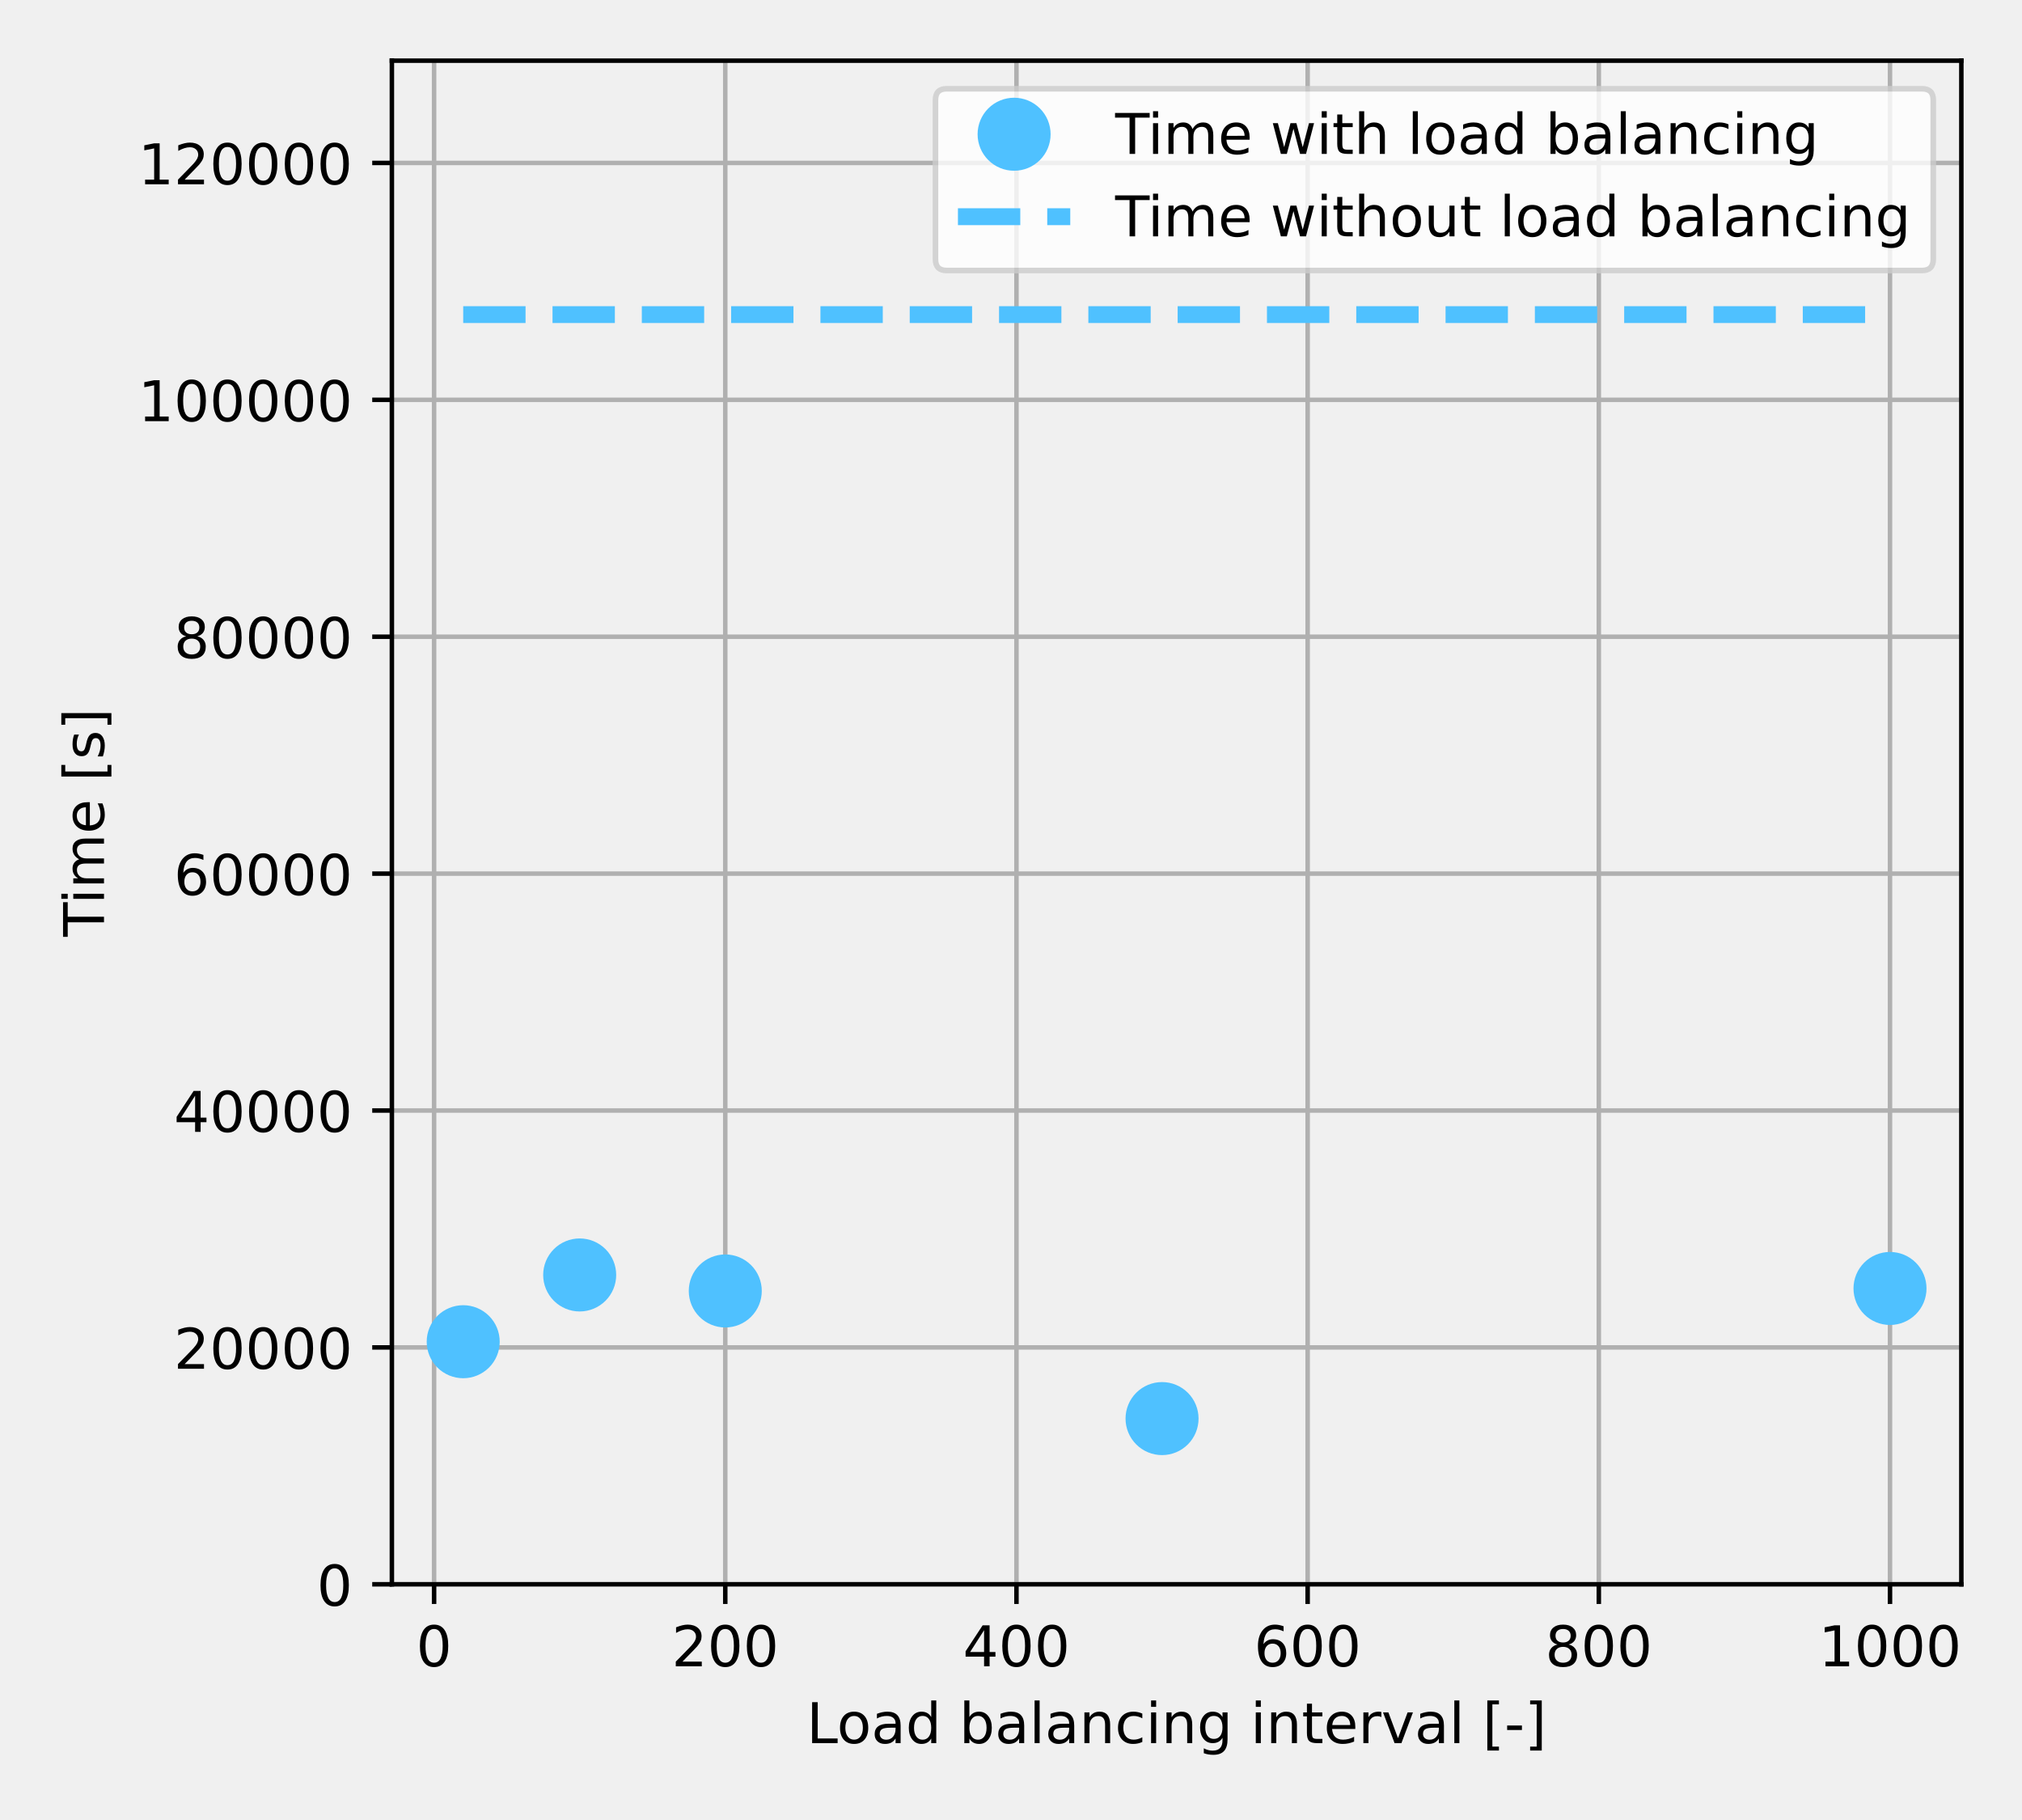
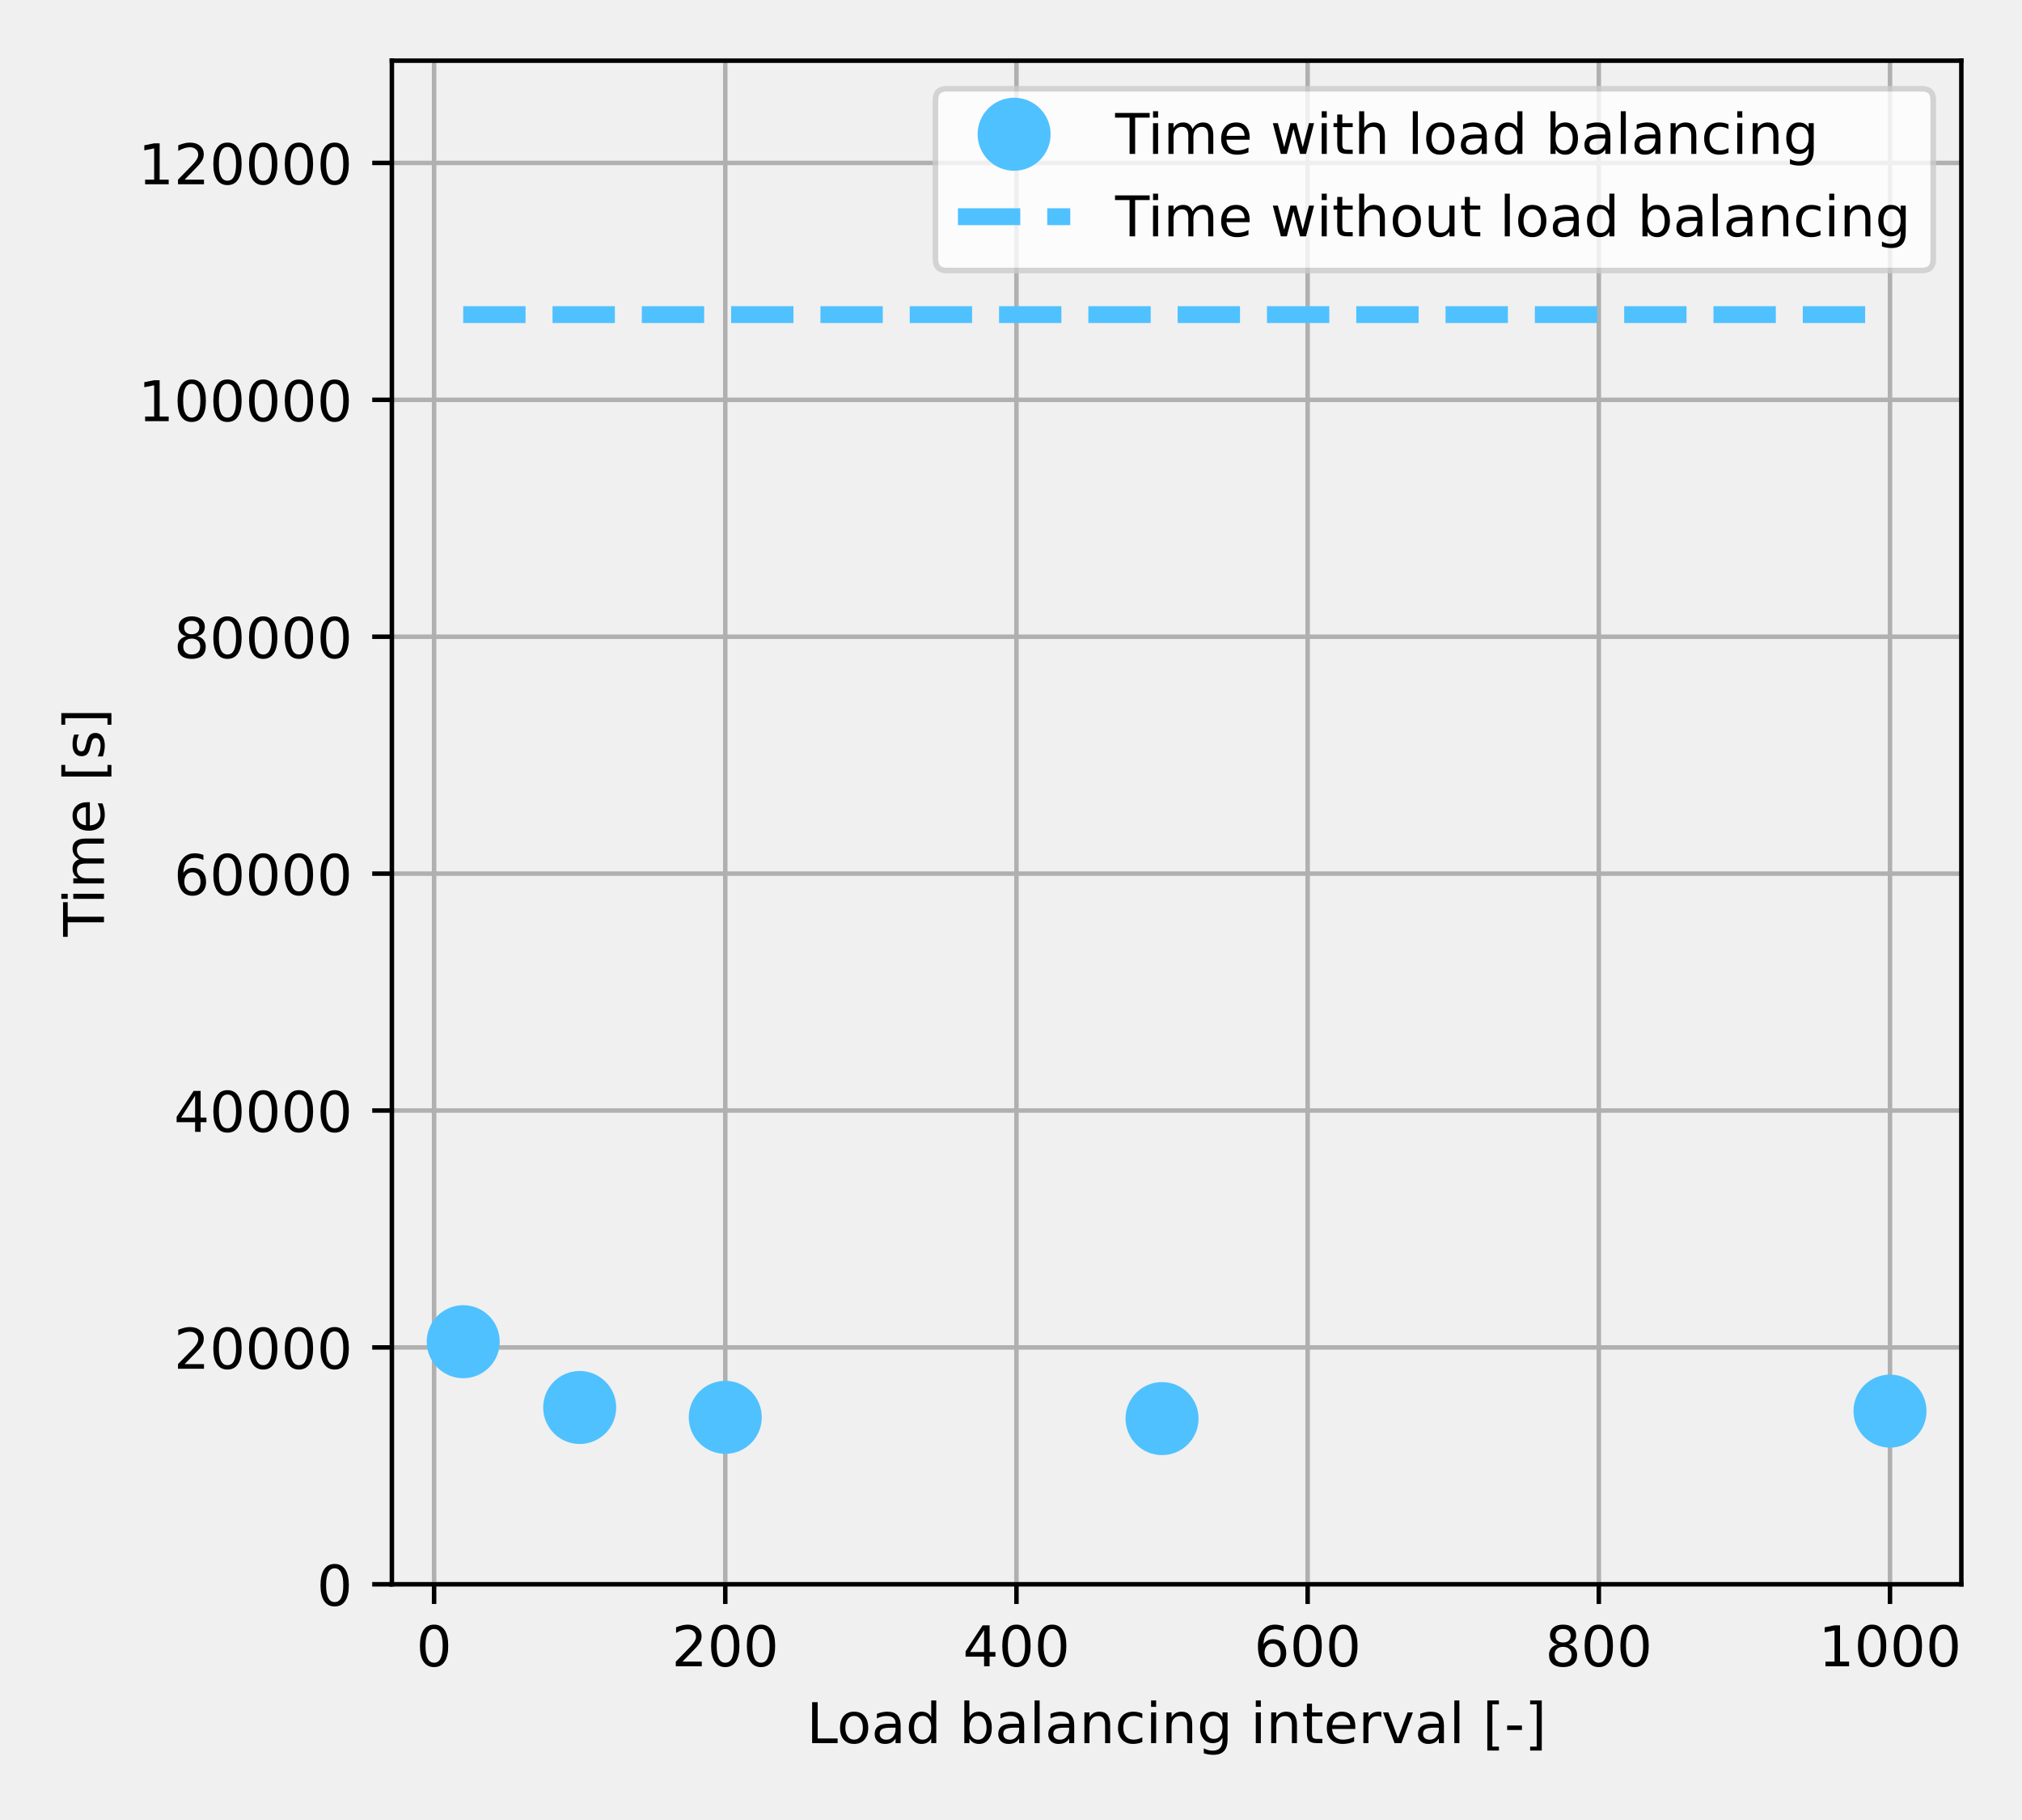
<svg xmlns="http://www.w3.org/2000/svg" xmlns:xlink="http://www.w3.org/1999/xlink" width="360pt" height="324pt" viewBox="0 0 360 324" version="1.1">
  <defs>
    <style type="text/css">*{stroke-linejoin: round; stroke-linecap: butt}</style>
  </defs>
  <g id="figure_1">
    <g id="patch_1">
      <path d="M 0 324  L 360 324  L 360 0  L 0 0  L 0 324  z " style="fill: none" />
    </g>
    <g id="axes_1">
      <g id="patch_2">
        <path d="M 69.77 282.04  L 349.2 282.04  L 349.2 10.8  L 69.77 10.8  L 69.77 282.04  z " style="fill: none" />
      </g>
      <g id="matplotlib.axis_1">
        <g id="xtick_1">
          <g id="line2d_1">
-             <path d="M 77.287 282.04  L 77.287 10.8  " clip-path="url(#pa6a66ab64a)" style="fill: none; stroke: #b0b0b0; stroke-width: 0.8; stroke-linecap: square" />
+             <path d="M 77.287 282.04  L 77.287 10.8  " clip-path="url(#p6c913fc1c5)" style="fill: none; stroke: #b0b0b0; stroke-width: 0.8; stroke-linecap: square" />
          </g>
          <g id="line2d_2">
            <defs>
-               <path id="mba5349b488" d="M 0 0  L 0 3.5  " style="stroke: #000000; stroke-width: 0.8" />
-             </defs>
-             <g>
-               <use xlink:href="#mba5349b488" x="77.287" y="282.04" style="stroke: #000000; stroke-width: 0.8" />
+               <path id="m4b41725a18" d="M 0 0  L 0 3.5  " style="stroke: #000000; stroke-width: 0.8" />
+             </defs>
+             <g>
+               <use xlink:href="#m4b41725a18" x="77.287" y="282.04" style="stroke: #000000; stroke-width: 0.8" />
            </g>
          </g>
          <g id="text_1">
            <g transform="translate(74.10588 296.6384)scale(0.1 -0.1)">
              <defs>
                <path id="DejaVuSans-30" d="M 2034 4250  Q 1547 4250 1301 3770  Q 1056 3291 1056 2328  Q 1056 1369 1301 889  Q 1547 409 2034 409  Q 2525 409 2770 889  Q 3016 1369 3016 2328  Q 3016 3291 2770 3770  Q 2525 4250 2034 4250  z M 2034 4750  Q 2819 4750 3233 4129  Q 3647 3509 3647 2328  Q 3647 1150 3233 529  Q 2819 -91 2034 -91  Q 1250 -91 836 529  Q 422 1150 422 2328  Q 422 3509 836 4129  Q 1250 4750 2034 4750  z " transform="scale(0.015625)" />
              </defs>
              <use xlink:href="#DejaVuSans-30" />
            </g>
          </g>
        </g>
        <g id="xtick_2">
          <g id="line2d_3">
-             <path d="M 129.129 282.04  L 129.129 10.8  " clip-path="url(#pa6a66ab64a)" style="fill: none; stroke: #b0b0b0; stroke-width: 0.8; stroke-linecap: square" />
+             <path d="M 129.129 282.04  L 129.129 10.8  " clip-path="url(#p6c913fc1c5)" style="fill: none; stroke: #b0b0b0; stroke-width: 0.8; stroke-linecap: square" />
          </g>
          <g id="line2d_4">
            <g>
-               <use xlink:href="#mba5349b488" x="129.129" y="282.04" style="stroke: #000000; stroke-width: 0.8" />
+               <use xlink:href="#m4b41725a18" x="129.129" y="282.04" style="stroke: #000000; stroke-width: 0.8" />
            </g>
          </g>
          <g id="text_2">
            <g transform="translate(119.5857 296.6384)scale(0.1 -0.1)">
              <defs>
                <path id="DejaVuSans-32" d="M 1228 531  L 3431 531  L 3431 0  L 469 0  L 469 531  Q 828 903 1448 1529  Q 2069 2156 2228 2338  Q 2531 2678 2651 2914  Q 2772 3150 2772 3378  Q 2772 3750 2511 3984  Q 2250 4219 1831 4219  Q 1534 4219 1204 4116  Q 875 4013 500 3803  L 500 4441  Q 881 4594 1212 4672  Q 1544 4750 1819 4750  Q 2544 4750 2975 4387  Q 3406 4025 3406 3419  Q 3406 3131 3298 2873  Q 3191 2616 2906 2266  Q 2828 2175 2409 1742  Q 1991 1309 1228 531  z " transform="scale(0.015625)" />
              </defs>
              <use xlink:href="#DejaVuSans-32" />
              <use xlink:href="#DejaVuSans-30" x="63.623" />
              <use xlink:href="#DejaVuSans-30" x="127.246" />
            </g>
          </g>
        </g>
        <g id="xtick_3">
          <g id="line2d_5">
-             <path d="M 180.972 282.04  L 180.972 10.8  " clip-path="url(#pa6a66ab64a)" style="fill: none; stroke: #b0b0b0; stroke-width: 0.8; stroke-linecap: square" />
+             <path d="M 180.972 282.04  L 180.972 10.8  " clip-path="url(#p6c913fc1c5)" style="fill: none; stroke: #b0b0b0; stroke-width: 0.8; stroke-linecap: square" />
          </g>
          <g id="line2d_6">
            <g>
-               <use xlink:href="#mba5349b488" x="180.972" y="282.04" style="stroke: #000000; stroke-width: 0.8" />
+               <use xlink:href="#m4b41725a18" x="180.972" y="282.04" style="stroke: #000000; stroke-width: 0.8" />
            </g>
          </g>
          <g id="text_3">
            <g transform="translate(171.428 296.6384)scale(0.1 -0.1)">
              <defs>
                <path id="DejaVuSans-34" d="M 2419 4116  L 825 1625  L 2419 1625  L 2419 4116  z M 2253 4666  L 3047 4666  L 3047 1625  L 3713 1625  L 3713 1100  L 3047 1100  L 3047 0  L 2419 0  L 2419 1100  L 313 1100  L 313 1709  L 2253 4666  z " transform="scale(0.015625)" />
              </defs>
              <use xlink:href="#DejaVuSans-34" />
              <use xlink:href="#DejaVuSans-30" x="63.623" />
              <use xlink:href="#DejaVuSans-30" x="127.246" />
            </g>
          </g>
        </g>
        <g id="xtick_4">
          <g id="line2d_7">
-             <path d="M 232.814 282.04  L 232.814 10.8  " clip-path="url(#pa6a66ab64a)" style="fill: none; stroke: #b0b0b0; stroke-width: 0.8; stroke-linecap: square" />
+             <path d="M 232.814 282.04  L 232.814 10.8  " clip-path="url(#p6c913fc1c5)" style="fill: none; stroke: #b0b0b0; stroke-width: 0.8; stroke-linecap: square" />
          </g>
          <g id="line2d_8">
            <g>
-               <use xlink:href="#mba5349b488" x="232.814" y="282.04" style="stroke: #000000; stroke-width: 0.8" />
+               <use xlink:href="#m4b41725a18" x="232.814" y="282.04" style="stroke: #000000; stroke-width: 0.8" />
            </g>
          </g>
          <g id="text_4">
            <g transform="translate(223.2703 296.6384)scale(0.1 -0.1)">
              <defs>
                <path id="DejaVuSans-36" d="M 2113 2584  Q 1688 2584 1439 2293  Q 1191 2003 1191 1497  Q 1191 994 1439 701  Q 1688 409 2113 409  Q 2538 409 2786 701  Q 3034 994 3034 1497  Q 3034 2003 2786 2293  Q 2538 2584 2113 2584  z M 3366 4563  L 3366 3988  Q 3128 4100 2886 4159  Q 2644 4219 2406 4219  Q 1781 4219 1451 3797  Q 1122 3375 1075 2522  Q 1259 2794 1537 2939  Q 1816 3084 2150 3084  Q 2853 3084 3261 2657  Q 3669 2231 3669 1497  Q 3669 778 3244 343  Q 2819 -91 2113 -91  Q 1303 -91 875 529  Q 447 1150 447 2328  Q 447 3434 972 4092  Q 1497 4750 2381 4750  Q 2619 4750 2861 4703  Q 3103 4656 3366 4563  z " transform="scale(0.015625)" />
              </defs>
              <use xlink:href="#DejaVuSans-36" />
              <use xlink:href="#DejaVuSans-30" x="63.623" />
              <use xlink:href="#DejaVuSans-30" x="127.246" />
            </g>
          </g>
        </g>
        <g id="xtick_5">
          <g id="line2d_9">
-             <path d="M 284.656 282.04  L 284.656 10.8  " clip-path="url(#pa6a66ab64a)" style="fill: none; stroke: #b0b0b0; stroke-width: 0.8; stroke-linecap: square" />
+             <path d="M 284.656 282.04  L 284.656 10.8  " clip-path="url(#p6c913fc1c5)" style="fill: none; stroke: #b0b0b0; stroke-width: 0.8; stroke-linecap: square" />
          </g>
          <g id="line2d_10">
            <g>
-               <use xlink:href="#mba5349b488" x="284.656" y="282.04" style="stroke: #000000; stroke-width: 0.8" />
+               <use xlink:href="#m4b41725a18" x="284.656" y="282.04" style="stroke: #000000; stroke-width: 0.8" />
            </g>
          </g>
          <g id="text_5">
            <g transform="translate(275.1126 296.6384)scale(0.1 -0.1)">
              <defs>
                <path id="DejaVuSans-38" d="M 2034 2216  Q 1584 2216 1326 1975  Q 1069 1734 1069 1313  Q 1069 891 1326 650  Q 1584 409 2034 409  Q 2484 409 2743 651  Q 3003 894 3003 1313  Q 3003 1734 2745 1975  Q 2488 2216 2034 2216  z M 1403 2484  Q 997 2584 770 2862  Q 544 3141 544 3541  Q 544 4100 942 4425  Q 1341 4750 2034 4750  Q 2731 4750 3128 4425  Q 3525 4100 3525 3541  Q 3525 3141 3298 2862  Q 3072 2584 2669 2484  Q 3125 2378 3379 2068  Q 3634 1759 3634 1313  Q 3634 634 3220 271  Q 2806 -91 2034 -91  Q 1263 -91 848 271  Q 434 634 434 1313  Q 434 1759 690 2068  Q 947 2378 1403 2484  z M 1172 3481  Q 1172 3119 1398 2916  Q 1625 2713 2034 2713  Q 2441 2713 2670 2916  Q 2900 3119 2900 3481  Q 2900 3844 2670 4047  Q 2441 4250 2034 4250  Q 1625 4250 1398 4047  Q 1172 3844 1172 3481  z " transform="scale(0.015625)" />
              </defs>
              <use xlink:href="#DejaVuSans-38" />
              <use xlink:href="#DejaVuSans-30" x="63.623" />
              <use xlink:href="#DejaVuSans-30" x="127.246" />
            </g>
          </g>
        </g>
        <g id="xtick_6">
          <g id="line2d_11">
-             <path d="M 336.499 282.04  L 336.499 10.8  " clip-path="url(#pa6a66ab64a)" style="fill: none; stroke: #b0b0b0; stroke-width: 0.8; stroke-linecap: square" />
+             <path d="M 336.499 282.04  L 336.499 10.8  " clip-path="url(#p6c913fc1c5)" style="fill: none; stroke: #b0b0b0; stroke-width: 0.8; stroke-linecap: square" />
          </g>
          <g id="line2d_12">
            <g>
-               <use xlink:href="#mba5349b488" x="336.499" y="282.04" style="stroke: #000000; stroke-width: 0.8" />
+               <use xlink:href="#m4b41725a18" x="336.499" y="282.04" style="stroke: #000000; stroke-width: 0.8" />
            </g>
          </g>
          <g id="text_6">
            <g transform="translate(323.7736 296.6384)scale(0.1 -0.1)">
              <defs>
                <path id="DejaVuSans-31" d="M 794 531  L 1825 531  L 1825 4091  L 703 3866  L 703 4441  L 1819 4666  L 2450 4666  L 2450 531  L 3481 531  L 3481 0  L 794 0  L 794 531  z " transform="scale(0.015625)" />
              </defs>
              <use xlink:href="#DejaVuSans-31" />
              <use xlink:href="#DejaVuSans-30" x="63.623" />
              <use xlink:href="#DejaVuSans-30" x="127.246" />
              <use xlink:href="#DejaVuSans-30" x="190.869" />
            </g>
          </g>
        </g>
        <g id="text_7">
          <g transform="translate(143.6123 310.3166)scale(0.1 -0.1)">
            <defs>
              <path id="DejaVuSans-4c" d="M 628 4666  L 1259 4666  L 1259 531  L 3531 531  L 3531 0  L 628 0  L 628 4666  z " transform="scale(0.015625)" />
              <path id="DejaVuSans-6f" d="M 1959 3097  Q 1497 3097 1228 2736  Q 959 2375 959 1747  Q 959 1119 1226 758  Q 1494 397 1959 397  Q 2419 397 2687 759  Q 2956 1122 2956 1747  Q 2956 2369 2687 2733  Q 2419 3097 1959 3097  z M 1959 3584  Q 2709 3584 3137 3096  Q 3566 2609 3566 1747  Q 3566 888 3137 398  Q 2709 -91 1959 -91  Q 1206 -91 779 398  Q 353 888 353 1747  Q 353 2609 779 3096  Q 1206 3584 1959 3584  z " transform="scale(0.015625)" />
              <path id="DejaVuSans-61" d="M 2194 1759  Q 1497 1759 1228 1600  Q 959 1441 959 1056  Q 959 750 1161 570  Q 1363 391 1709 391  Q 2188 391 2477 730  Q 2766 1069 2766 1631  L 2766 1759  L 2194 1759  z M 3341 1997  L 3341 0  L 2766 0  L 2766 531  Q 2569 213 2275 61  Q 1981 -91 1556 -91  Q 1019 -91 701 211  Q 384 513 384 1019  Q 384 1609 779 1909  Q 1175 2209 1959 2209  L 2766 2209  L 2766 2266  Q 2766 2663 2505 2880  Q 2244 3097 1772 3097  Q 1472 3097 1187 3025  Q 903 2953 641 2809  L 641 3341  Q 956 3463 1253 3523  Q 1550 3584 1831 3584  Q 2591 3584 2966 3190  Q 3341 2797 3341 1997  z " transform="scale(0.015625)" />
              <path id="DejaVuSans-64" d="M 2906 2969  L 2906 4863  L 3481 4863  L 3481 0  L 2906 0  L 2906 525  Q 2725 213 2448 61  Q 2172 -91 1784 -91  Q 1150 -91 751 415  Q 353 922 353 1747  Q 353 2572 751 3078  Q 1150 3584 1784 3584  Q 2172 3584 2448 3432  Q 2725 3281 2906 2969  z M 947 1747  Q 947 1113 1208 752  Q 1469 391 1925 391  Q 2381 391 2643 752  Q 2906 1113 2906 1747  Q 2906 2381 2643 2742  Q 2381 3103 1925 3103  Q 1469 3103 1208 2742  Q 947 2381 947 1747  z " transform="scale(0.015625)" />
              <path id="DejaVuSans-20" transform="scale(0.015625)" />
              <path id="DejaVuSans-62" d="M 3116 1747  Q 3116 2381 2855 2742  Q 2594 3103 2138 3103  Q 1681 3103 1420 2742  Q 1159 2381 1159 1747  Q 1159 1113 1420 752  Q 1681 391 2138 391  Q 2594 391 2855 752  Q 3116 1113 3116 1747  z M 1159 2969  Q 1341 3281 1617 3432  Q 1894 3584 2278 3584  Q 2916 3584 3314 3078  Q 3713 2572 3713 1747  Q 3713 922 3314 415  Q 2916 -91 2278 -91  Q 1894 -91 1617 61  Q 1341 213 1159 525  L 1159 0  L 581 0  L 581 4863  L 1159 4863  L 1159 2969  z " transform="scale(0.015625)" />
              <path id="DejaVuSans-6c" d="M 603 4863  L 1178 4863  L 1178 0  L 603 0  L 603 4863  z " transform="scale(0.015625)" />
              <path id="DejaVuSans-6e" d="M 3513 2113  L 3513 0  L 2938 0  L 2938 2094  Q 2938 2591 2744 2837  Q 2550 3084 2163 3084  Q 1697 3084 1428 2787  Q 1159 2491 1159 1978  L 1159 0  L 581 0  L 581 3500  L 1159 3500  L 1159 2956  Q 1366 3272 1645 3428  Q 1925 3584 2291 3584  Q 2894 3584 3203 3211  Q 3513 2838 3513 2113  z " transform="scale(0.015625)" />
              <path id="DejaVuSans-63" d="M 3122 3366  L 3122 2828  Q 2878 2963 2633 3030  Q 2388 3097 2138 3097  Q 1578 3097 1268 2742  Q 959 2388 959 1747  Q 959 1106 1268 751  Q 1578 397 2138 397  Q 2388 397 2633 464  Q 2878 531 3122 666  L 3122 134  Q 2881 22 2623 -34  Q 2366 -91 2075 -91  Q 1284 -91 818 406  Q 353 903 353 1747  Q 353 2603 823 3093  Q 1294 3584 2113 3584  Q 2378 3584 2631 3529  Q 2884 3475 3122 3366  z " transform="scale(0.015625)" />
              <path id="DejaVuSans-69" d="M 603 3500  L 1178 3500  L 1178 0  L 603 0  L 603 3500  z M 603 4863  L 1178 4863  L 1178 4134  L 603 4134  L 603 4863  z " transform="scale(0.015625)" />
              <path id="DejaVuSans-67" d="M 2906 1791  Q 2906 2416 2648 2759  Q 2391 3103 1925 3103  Q 1463 3103 1205 2759  Q 947 2416 947 1791  Q 947 1169 1205 825  Q 1463 481 1925 481  Q 2391 481 2648 825  Q 2906 1169 2906 1791  z M 3481 434  Q 3481 -459 3084 -895  Q 2688 -1331 1869 -1331  Q 1566 -1331 1297 -1286  Q 1028 -1241 775 -1147  L 775 -588  Q 1028 -725 1275 -790  Q 1522 -856 1778 -856  Q 2344 -856 2625 -561  Q 2906 -266 2906 331  L 2906 616  Q 2728 306 2450 153  Q 2172 0 1784 0  Q 1141 0 747 490  Q 353 981 353 1791  Q 353 2603 747 3093  Q 1141 3584 1784 3584  Q 2172 3584 2450 3431  Q 2728 3278 2906 2969  L 2906 3500  L 3481 3500  L 3481 434  z " transform="scale(0.015625)" />
              <path id="DejaVuSans-74" d="M 1172 4494  L 1172 3500  L 2356 3500  L 2356 3053  L 1172 3053  L 1172 1153  Q 1172 725 1289 603  Q 1406 481 1766 481  L 2356 481  L 2356 0  L 1766 0  Q 1100 0 847 248  Q 594 497 594 1153  L 594 3053  L 172 3053  L 172 3500  L 594 3500  L 594 4494  L 1172 4494  z " transform="scale(0.015625)" />
              <path id="DejaVuSans-65" d="M 3597 1894  L 3597 1613  L 953 1613  Q 991 1019 1311 708  Q 1631 397 2203 397  Q 2534 397 2845 478  Q 3156 559 3463 722  L 3463 178  Q 3153 47 2828 -22  Q 2503 -91 2169 -91  Q 1331 -91 842 396  Q 353 884 353 1716  Q 353 2575 817 3079  Q 1281 3584 2069 3584  Q 2775 3584 3186 3129  Q 3597 2675 3597 1894  z M 3022 2063  Q 3016 2534 2758 2815  Q 2500 3097 2075 3097  Q 1594 3097 1305 2825  Q 1016 2553 972 2059  L 3022 2063  z " transform="scale(0.015625)" />
              <path id="DejaVuSans-72" d="M 2631 2963  Q 2534 3019 2420 3045  Q 2306 3072 2169 3072  Q 1681 3072 1420 2755  Q 1159 2438 1159 1844  L 1159 0  L 581 0  L 581 3500  L 1159 3500  L 1159 2956  Q 1341 3275 1631 3429  Q 1922 3584 2338 3584  Q 2397 3584 2469 3576  Q 2541 3569 2628 3553  L 2631 2963  z " transform="scale(0.015625)" />
              <path id="DejaVuSans-76" d="M 191 3500  L 800 3500  L 1894 563  L 2988 3500  L 3597 3500  L 2284 0  L 1503 0  L 191 3500  z " transform="scale(0.015625)" />
              <path id="DejaVuSans-5b" d="M 550 4863  L 1875 4863  L 1875 4416  L 1125 4416  L 1125 -397  L 1875 -397  L 1875 -844  L 550 -844  L 550 4863  z " transform="scale(0.015625)" />
              <path id="DejaVuSans-2d" d="M 313 2009  L 1997 2009  L 1997 1497  L 313 1497  L 313 2009  z " transform="scale(0.015625)" />
              <path id="DejaVuSans-5d" d="M 1947 4863  L 1947 -844  L 622 -844  L 622 -397  L 1369 -397  L 1369 4416  L 622 4416  L 622 4863  L 1947 4863  z " transform="scale(0.015625)" />
            </defs>
            <use xlink:href="#DejaVuSans-4c" />
            <use xlink:href="#DejaVuSans-6f" x="53.963" />
            <use xlink:href="#DejaVuSans-61" x="115.145" />
            <use xlink:href="#DejaVuSans-64" x="176.424" />
            <use xlink:href="#DejaVuSans-20" x="239.9" />
            <use xlink:href="#DejaVuSans-62" x="271.688" />
            <use xlink:href="#DejaVuSans-61" x="335.164" />
            <use xlink:href="#DejaVuSans-6c" x="396.443" />
            <use xlink:href="#DejaVuSans-61" x="424.227" />
            <use xlink:href="#DejaVuSans-6e" x="485.506" />
            <use xlink:href="#DejaVuSans-63" x="548.885" />
            <use xlink:href="#DejaVuSans-69" x="603.865" />
            <use xlink:href="#DejaVuSans-6e" x="631.648" />
            <use xlink:href="#DejaVuSans-67" x="695.027" />
            <use xlink:href="#DejaVuSans-20" x="758.504" />
            <use xlink:href="#DejaVuSans-69" x="790.291" />
            <use xlink:href="#DejaVuSans-6e" x="818.074" />
            <use xlink:href="#DejaVuSans-74" x="881.453" />
            <use xlink:href="#DejaVuSans-65" x="920.662" />
            <use xlink:href="#DejaVuSans-72" x="982.186" />
            <use xlink:href="#DejaVuSans-76" x="1023.299" />
            <use xlink:href="#DejaVuSans-61" x="1082.479" />
            <use xlink:href="#DejaVuSans-6c" x="1143.758" />
            <use xlink:href="#DejaVuSans-20" x="1171.541" />
            <use xlink:href="#DejaVuSans-5b" x="1203.328" />
            <use xlink:href="#DejaVuSans-2d" x="1242.342" />
            <use xlink:href="#DejaVuSans-5d" x="1278.426" />
          </g>
        </g>
      </g>
      <g id="matplotlib.axis_2">
        <g id="ytick_1">
          <g id="line2d_13">
-             <path d="M 69.77 282.04  L 349.2 282.04  " clip-path="url(#pa6a66ab64a)" style="fill: none; stroke: #b0b0b0; stroke-width: 0.8; stroke-linecap: square" />
+             <path d="M 69.77 282.04  L 349.2 282.04  " clip-path="url(#p6c913fc1c5)" style="fill: none; stroke: #b0b0b0; stroke-width: 0.8; stroke-linecap: square" />
          </g>
          <g id="line2d_14">
            <defs>
-               <path id="mcae8d93a08" d="M 0 0  L -3.5 0  " style="stroke: #000000; stroke-width: 0.8" />
-             </defs>
-             <g>
-               <use xlink:href="#mcae8d93a08" x="69.77" y="282.04" style="stroke: #000000; stroke-width: 0.8" />
+               <path id="m890f7eaa21" d="M 0 0  L -3.5 0  " style="stroke: #000000; stroke-width: 0.8" />
+             </defs>
+             <g>
+               <use xlink:href="#m890f7eaa21" x="69.77" y="282.04" style="stroke: #000000; stroke-width: 0.8" />
            </g>
          </g>
          <g id="text_8">
            <g transform="translate(56.4075 285.8392)scale(0.1 -0.1)">
              <use xlink:href="#DejaVuSans-30" />
            </g>
          </g>
        </g>
        <g id="ytick_2">
          <g id="line2d_15">
-             <path d="M 69.77 239.868  L 349.2 239.868  " clip-path="url(#pa6a66ab64a)" style="fill: none; stroke: #b0b0b0; stroke-width: 0.8; stroke-linecap: square" />
+             <path d="M 69.77 239.868  L 349.2 239.868  " clip-path="url(#p6c913fc1c5)" style="fill: none; stroke: #b0b0b0; stroke-width: 0.8; stroke-linecap: square" />
          </g>
          <g id="line2d_16">
            <g>
-               <use xlink:href="#mcae8d93a08" x="69.77" y="239.868" style="stroke: #000000; stroke-width: 0.8" />
+               <use xlink:href="#m890f7eaa21" x="69.77" y="239.868" style="stroke: #000000; stroke-width: 0.8" />
            </g>
          </g>
          <g id="text_9">
            <g transform="translate(30.9575 243.6672)scale(0.1 -0.1)">
              <use xlink:href="#DejaVuSans-32" />
              <use xlink:href="#DejaVuSans-30" x="63.623" />
              <use xlink:href="#DejaVuSans-30" x="127.246" />
              <use xlink:href="#DejaVuSans-30" x="190.869" />
              <use xlink:href="#DejaVuSans-30" x="254.492" />
            </g>
          </g>
        </g>
        <g id="ytick_3">
          <g id="line2d_17">
-             <path d="M 69.77 197.696  L 349.2 197.696  " clip-path="url(#pa6a66ab64a)" style="fill: none; stroke: #b0b0b0; stroke-width: 0.8; stroke-linecap: square" />
+             <path d="M 69.77 197.696  L 349.2 197.696  " clip-path="url(#p6c913fc1c5)" style="fill: none; stroke: #b0b0b0; stroke-width: 0.8; stroke-linecap: square" />
          </g>
          <g id="line2d_18">
            <g>
-               <use xlink:href="#mcae8d93a08" x="69.77" y="197.696" style="stroke: #000000; stroke-width: 0.8" />
+               <use xlink:href="#m890f7eaa21" x="69.77" y="197.696" style="stroke: #000000; stroke-width: 0.8" />
            </g>
          </g>
          <g id="text_10">
            <g transform="translate(30.9575 201.4953)scale(0.1 -0.1)">
              <use xlink:href="#DejaVuSans-34" />
              <use xlink:href="#DejaVuSans-30" x="63.623" />
              <use xlink:href="#DejaVuSans-30" x="127.246" />
              <use xlink:href="#DejaVuSans-30" x="190.869" />
              <use xlink:href="#DejaVuSans-30" x="254.492" />
            </g>
          </g>
        </g>
        <g id="ytick_4">
          <g id="line2d_19">
-             <path d="M 69.77 155.524  L 349.2 155.524  " clip-path="url(#pa6a66ab64a)" style="fill: none; stroke: #b0b0b0; stroke-width: 0.8; stroke-linecap: square" />
+             <path d="M 69.77 155.524  L 349.2 155.524  " clip-path="url(#p6c913fc1c5)" style="fill: none; stroke: #b0b0b0; stroke-width: 0.8; stroke-linecap: square" />
          </g>
          <g id="line2d_20">
            <g>
-               <use xlink:href="#mcae8d93a08" x="69.77" y="155.524" style="stroke: #000000; stroke-width: 0.8" />
+               <use xlink:href="#m890f7eaa21" x="69.77" y="155.524" style="stroke: #000000; stroke-width: 0.8" />
            </g>
          </g>
          <g id="text_11">
            <g transform="translate(30.9575 159.3233)scale(0.1 -0.1)">
              <use xlink:href="#DejaVuSans-36" />
              <use xlink:href="#DejaVuSans-30" x="63.623" />
              <use xlink:href="#DejaVuSans-30" x="127.246" />
              <use xlink:href="#DejaVuSans-30" x="190.869" />
              <use xlink:href="#DejaVuSans-30" x="254.492" />
            </g>
          </g>
        </g>
        <g id="ytick_5">
          <g id="line2d_21">
-             <path d="M 69.77 113.352  L 349.2 113.352  " clip-path="url(#pa6a66ab64a)" style="fill: none; stroke: #b0b0b0; stroke-width: 0.8; stroke-linecap: square" />
+             <path d="M 69.77 113.352  L 349.2 113.352  " clip-path="url(#p6c913fc1c5)" style="fill: none; stroke: #b0b0b0; stroke-width: 0.8; stroke-linecap: square" />
          </g>
          <g id="line2d_22">
            <g>
-               <use xlink:href="#mcae8d93a08" x="69.77" y="113.352" style="stroke: #000000; stroke-width: 0.8" />
+               <use xlink:href="#m890f7eaa21" x="69.77" y="113.352" style="stroke: #000000; stroke-width: 0.8" />
            </g>
          </g>
          <g id="text_12">
            <g transform="translate(30.9575 117.1513)scale(0.1 -0.1)">
              <use xlink:href="#DejaVuSans-38" />
              <use xlink:href="#DejaVuSans-30" x="63.623" />
              <use xlink:href="#DejaVuSans-30" x="127.246" />
              <use xlink:href="#DejaVuSans-30" x="190.869" />
              <use xlink:href="#DejaVuSans-30" x="254.492" />
            </g>
          </g>
        </g>
        <g id="ytick_6">
          <g id="line2d_23">
-             <path d="M 69.77 71.18  L 349.2 71.18  " clip-path="url(#pa6a66ab64a)" style="fill: none; stroke: #b0b0b0; stroke-width: 0.8; stroke-linecap: square" />
+             <path d="M 69.77 71.18  L 349.2 71.18  " clip-path="url(#p6c913fc1c5)" style="fill: none; stroke: #b0b0b0; stroke-width: 0.8; stroke-linecap: square" />
          </g>
          <g id="line2d_24">
            <g>
-               <use xlink:href="#mcae8d93a08" x="69.77" y="71.18" style="stroke: #000000; stroke-width: 0.8" />
+               <use xlink:href="#m890f7eaa21" x="69.77" y="71.18" style="stroke: #000000; stroke-width: 0.8" />
            </g>
          </g>
          <g id="text_13">
            <g transform="translate(24.595 74.97936)scale(0.1 -0.1)">
              <use xlink:href="#DejaVuSans-31" />
              <use xlink:href="#DejaVuSans-30" x="63.623" />
              <use xlink:href="#DejaVuSans-30" x="127.246" />
              <use xlink:href="#DejaVuSans-30" x="190.869" />
              <use xlink:href="#DejaVuSans-30" x="254.492" />
              <use xlink:href="#DejaVuSans-30" x="318.115" />
            </g>
          </g>
        </g>
        <g id="ytick_7">
          <g id="line2d_25">
-             <path d="M 69.77 29.008  L 349.2 29.008  " clip-path="url(#pa6a66ab64a)" style="fill: none; stroke: #b0b0b0; stroke-width: 0.8; stroke-linecap: square" />
+             <path d="M 69.77 29.008  L 349.2 29.008  " clip-path="url(#p6c913fc1c5)" style="fill: none; stroke: #b0b0b0; stroke-width: 0.8; stroke-linecap: square" />
          </g>
          <g id="line2d_26">
            <g>
-               <use xlink:href="#mcae8d93a08" x="69.77" y="29.008" style="stroke: #000000; stroke-width: 0.8" />
+               <use xlink:href="#m890f7eaa21" x="69.77" y="29.008" style="stroke: #000000; stroke-width: 0.8" />
            </g>
          </g>
          <g id="text_14">
            <g transform="translate(24.595 32.80739)scale(0.1 -0.1)">
              <use xlink:href="#DejaVuSans-31" />
              <use xlink:href="#DejaVuSans-32" x="63.623" />
              <use xlink:href="#DejaVuSans-30" x="127.246" />
              <use xlink:href="#DejaVuSans-30" x="190.869" />
              <use xlink:href="#DejaVuSans-30" x="254.492" />
              <use xlink:href="#DejaVuSans-30" x="318.115" />
            </g>
          </g>
        </g>
        <g id="text_15">
          <g transform="translate(18.51531 166.7489)rotate(-90)scale(0.1 -0.1)">
            <defs>
              <path id="DejaVuSans-54" d="M -19 4666  L 3928 4666  L 3928 4134  L 2272 4134  L 2272 0  L 1638 0  L 1638 4134  L -19 4134  L -19 4666  z " transform="scale(0.015625)" />
              <path id="DejaVuSans-6d" d="M 3328 2828  Q 3544 3216 3844 3400  Q 4144 3584 4550 3584  Q 5097 3584 5394 3201  Q 5691 2819 5691 2113  L 5691 0  L 5113 0  L 5113 2094  Q 5113 2597 4934 2840  Q 4756 3084 4391 3084  Q 3944 3084 3684 2787  Q 3425 2491 3425 1978  L 3425 0  L 2847 0  L 2847 2094  Q 2847 2600 2669 2842  Q 2491 3084 2119 3084  Q 1678 3084 1418 2786  Q 1159 2488 1159 1978  L 1159 0  L 581 0  L 581 3500  L 1159 3500  L 1159 2956  Q 1356 3278 1631 3431  Q 1906 3584 2284 3584  Q 2666 3584 2933 3390  Q 3200 3197 3328 2828  z " transform="scale(0.015625)" />
              <path id="DejaVuSans-73" d="M 2834 3397  L 2834 2853  Q 2591 2978 2328 3040  Q 2066 3103 1784 3103  Q 1356 3103 1142 2972  Q 928 2841 928 2578  Q 928 2378 1081 2264  Q 1234 2150 1697 2047  L 1894 2003  Q 2506 1872 2764 1633  Q 3022 1394 3022 966  Q 3022 478 2636 193  Q 2250 -91 1575 -91  Q 1294 -91 989 -36  Q 684 19 347 128  L 347 722  Q 666 556 975 473  Q 1284 391 1588 391  Q 1994 391 2212 530  Q 2431 669 2431 922  Q 2431 1156 2273 1281  Q 2116 1406 1581 1522  L 1381 1569  Q 847 1681 609 1914  Q 372 2147 372 2553  Q 372 3047 722 3315  Q 1072 3584 1716 3584  Q 2034 3584 2315 3537  Q 2597 3491 2834 3397  z " transform="scale(0.015625)" />
            </defs>
            <use xlink:href="#DejaVuSans-54" />
            <use xlink:href="#DejaVuSans-69" x="57.959" />
            <use xlink:href="#DejaVuSans-6d" x="85.742" />
            <use xlink:href="#DejaVuSans-65" x="183.154" />
            <use xlink:href="#DejaVuSans-20" x="244.678" />
            <use xlink:href="#DejaVuSans-5b" x="276.465" />
            <use xlink:href="#DejaVuSans-73" x="315.479" />
            <use xlink:href="#DejaVuSans-5d" x="367.578" />
          </g>
        </g>
      </g>
      <g id="line2d_27">
        <defs>
-           <path id="m86a77fd1ba" d="M 0 6  C 1.591 6 3.117 5.368 4.243 4.243  C 5.368 3.117 6 1.591 6 0  C 6 -1.591 5.368 -3.117 4.243 -4.243  C 3.117 -5.368 1.591 -6 0 -6  C -1.591 -6 -3.117 -5.368 -4.243 -4.243  C -5.368 -3.117 -6 -1.591 -6 0  C -6 1.591 -5.368 3.117 -4.243 4.243  C -3.117 5.368 -1.591 6 0 6  z " style="stroke: #4fc1ff" />
+           <path id="m1ee1fe98b9" d="M 0 6  C 1.591 6 3.117 5.368 4.243 4.243  C 5.368 3.117 6 1.591 6 0  C 6 -1.591 5.368 -3.117 4.243 -4.243  C 3.117 -5.368 1.591 -6 0 -6  C -1.591 -6 -3.117 -5.368 -4.243 -4.243  C -5.368 -3.117 -6 -1.591 -6 0  C -6 1.591 -5.368 3.117 -4.243 4.243  C -3.117 5.368 -1.591 6 0 6  z " style="stroke: #4fc1ff" />
        </defs>
-         <g clip-path="url(#pa6a66ab64a)">
-           <use xlink:href="#m86a77fd1ba" x="82.471" y="238.855" style="fill: #4fc1ff; stroke: #4fc1ff" />
-           <use xlink:href="#m86a77fd1ba" x="103.208" y="226.97" style="fill: #4fc1ff; stroke: #4fc1ff" />
-           <use xlink:href="#m86a77fd1ba" x="129.129" y="229.819" style="fill: #4fc1ff; stroke: #4fc1ff" />
-           <use xlink:href="#m86a77fd1ba" x="206.893" y="252.54" style="fill: #4fc1ff; stroke: #4fc1ff" />
-           <use xlink:href="#m86a77fd1ba" x="336.499" y="229.375" style="fill: #4fc1ff; stroke: #4fc1ff" />
+         <g clip-path="url(#p6c913fc1c5)">
+           <use xlink:href="#m1ee1fe98b9" x="82.471" y="238.855" style="fill: #4fc1ff; stroke: #4fc1ff" />
+           <use xlink:href="#m1ee1fe98b9" x="103.208" y="250.564" style="fill: #4fc1ff; stroke: #4fc1ff" />
+           <use xlink:href="#m1ee1fe98b9" x="129.129" y="252.316" style="fill: #4fc1ff; stroke: #4fc1ff" />
+           <use xlink:href="#m1ee1fe98b9" x="206.893" y="252.54" style="fill: #4fc1ff; stroke: #4fc1ff" />
+           <use xlink:href="#m1ee1fe98b9" x="336.499" y="251.209" style="fill: #4fc1ff; stroke: #4fc1ff" />
        </g>
      </g>
      <g id="line2d_28">
-         <path d="M 82.471 56.007  L 336.499 56.007  " clip-path="url(#pa6a66ab64a)" style="fill: none; stroke-dasharray: 11.1,4.8; stroke-dashoffset: 0; stroke: #4fc1ff; stroke-width: 3" />
+         <path d="M 82.471 56.007  L 336.499 56.007  " clip-path="url(#p6c913fc1c5)" style="fill: none; stroke-dasharray: 11.1,4.8; stroke-dashoffset: 0; stroke: #4fc1ff; stroke-width: 3" />
      </g>
      <g id="patch_3">
        <path d="M 69.77 282.04  L 69.77 10.8  " style="fill: none; stroke: #000000; stroke-width: 0.8; stroke-linejoin: miter; stroke-linecap: square" />
      </g>
      <g id="patch_4">
        <path d="M 349.2 282.04  L 349.2 10.8  " style="fill: none; stroke: #000000; stroke-width: 0.8; stroke-linejoin: miter; stroke-linecap: square" />
      </g>
      <g id="patch_5">
        <path d="M 69.77 282.04  L 349.2 282.04  " style="fill: none; stroke: #000000; stroke-width: 0.8; stroke-linejoin: miter; stroke-linecap: square" />
      </g>
      <g id="patch_6">
        <path d="M 69.77 10.8  L 349.2 10.8  " style="fill: none; stroke: #000000; stroke-width: 0.8; stroke-linejoin: miter; stroke-linecap: square" />
      </g>
      <g id="legend_1">
        <g id="patch_7">
          <path d="M 168.552 48.156  L 342.2 48.156  Q 344.2 48.156 344.2 46.156  L 344.2 17.8  Q 344.2 15.8 342.2 15.8  L 168.552 15.8  Q 166.552 15.8 166.552 17.8  L 166.552 46.156  Q 166.552 48.156 168.552 48.156  z " style="fill: #ffffff; opacity: 0.8; stroke: #cccccc; stroke-linejoin: miter" />
        </g>
        <g id="line2d_29">
          <g>
-             <use xlink:href="#m86a77fd1ba" x="180.552" y="23.898" style="fill: #4fc1ff; stroke: #4fc1ff" />
+             <use xlink:href="#m1ee1fe98b9" x="180.552" y="23.898" style="fill: #4fc1ff; stroke: #4fc1ff" />
          </g>
        </g>
        <g id="text_16">
          <g transform="translate(198.5516 27.39844)scale(0.1 -0.1)">
            <defs>
              <path id="DejaVuSans-77" d="M 269 3500  L 844 3500  L 1563 769  L 2278 3500  L 2956 3500  L 3675 769  L 4391 3500  L 4966 3500  L 4050 0  L 3372 0  L 2619 2869  L 1863 0  L 1184 0  L 269 3500  z " transform="scale(0.015625)" />
              <path id="DejaVuSans-68" d="M 3513 2113  L 3513 0  L 2938 0  L 2938 2094  Q 2938 2591 2744 2837  Q 2550 3084 2163 3084  Q 1697 3084 1428 2787  Q 1159 2491 1159 1978  L 1159 0  L 581 0  L 581 4863  L 1159 4863  L 1159 2956  Q 1366 3272 1645 3428  Q 1925 3584 2291 3584  Q 2894 3584 3203 3211  Q 3513 2838 3513 2113  z " transform="scale(0.015625)" />
            </defs>
            <use xlink:href="#DejaVuSans-54" />
            <use xlink:href="#DejaVuSans-69" x="57.959" />
            <use xlink:href="#DejaVuSans-6d" x="85.742" />
            <use xlink:href="#DejaVuSans-65" x="183.154" />
            <use xlink:href="#DejaVuSans-20" x="244.678" />
            <use xlink:href="#DejaVuSans-77" x="276.465" />
            <use xlink:href="#DejaVuSans-69" x="358.252" />
            <use xlink:href="#DejaVuSans-74" x="386.035" />
            <use xlink:href="#DejaVuSans-68" x="425.244" />
            <use xlink:href="#DejaVuSans-20" x="488.623" />
            <use xlink:href="#DejaVuSans-6c" x="520.41" />
            <use xlink:href="#DejaVuSans-6f" x="548.193" />
            <use xlink:href="#DejaVuSans-61" x="609.375" />
            <use xlink:href="#DejaVuSans-64" x="670.654" />
            <use xlink:href="#DejaVuSans-20" x="734.131" />
            <use xlink:href="#DejaVuSans-62" x="765.918" />
            <use xlink:href="#DejaVuSans-61" x="829.395" />
            <use xlink:href="#DejaVuSans-6c" x="890.674" />
            <use xlink:href="#DejaVuSans-61" x="918.457" />
            <use xlink:href="#DejaVuSans-6e" x="979.736" />
            <use xlink:href="#DejaVuSans-63" x="1043.115" />
            <use xlink:href="#DejaVuSans-69" x="1098.096" />
            <use xlink:href="#DejaVuSans-6e" x="1125.879" />
            <use xlink:href="#DejaVuSans-67" x="1189.258" />
          </g>
        </g>
        <g id="line2d_30">
          <path d="M 170.552 38.577  L 180.552 38.577  L 190.552 38.577  " style="fill: none; stroke-dasharray: 11.1,4.8; stroke-dashoffset: 0; stroke: #4fc1ff; stroke-width: 3" />
        </g>
        <g id="text_17">
          <g transform="translate(198.5516 42.07656)scale(0.1 -0.1)">
            <defs>
              <path id="DejaVuSans-75" d="M 544 1381  L 544 3500  L 1119 3500  L 1119 1403  Q 1119 906 1312 657  Q 1506 409 1894 409  Q 2359 409 2629 706  Q 2900 1003 2900 1516  L 2900 3500  L 3475 3500  L 3475 0  L 2900 0  L 2900 538  Q 2691 219 2414 64  Q 2138 -91 1772 -91  Q 1169 -91 856 284  Q 544 659 544 1381  z M 1991 3584  L 1991 3584  z " transform="scale(0.015625)" />
            </defs>
            <use xlink:href="#DejaVuSans-54" />
            <use xlink:href="#DejaVuSans-69" x="57.959" />
            <use xlink:href="#DejaVuSans-6d" x="85.742" />
            <use xlink:href="#DejaVuSans-65" x="183.154" />
            <use xlink:href="#DejaVuSans-20" x="244.678" />
            <use xlink:href="#DejaVuSans-77" x="276.465" />
            <use xlink:href="#DejaVuSans-69" x="358.252" />
            <use xlink:href="#DejaVuSans-74" x="386.035" />
            <use xlink:href="#DejaVuSans-68" x="425.244" />
            <use xlink:href="#DejaVuSans-6f" x="488.623" />
            <use xlink:href="#DejaVuSans-75" x="549.805" />
            <use xlink:href="#DejaVuSans-74" x="613.184" />
            <use xlink:href="#DejaVuSans-20" x="652.393" />
            <use xlink:href="#DejaVuSans-6c" x="684.18" />
            <use xlink:href="#DejaVuSans-6f" x="711.963" />
            <use xlink:href="#DejaVuSans-61" x="773.145" />
            <use xlink:href="#DejaVuSans-64" x="834.424" />
            <use xlink:href="#DejaVuSans-20" x="897.9" />
            <use xlink:href="#DejaVuSans-62" x="929.688" />
            <use xlink:href="#DejaVuSans-61" x="993.164" />
            <use xlink:href="#DejaVuSans-6c" x="1054.443" />
            <use xlink:href="#DejaVuSans-61" x="1082.227" />
            <use xlink:href="#DejaVuSans-6e" x="1143.506" />
            <use xlink:href="#DejaVuSans-63" x="1206.885" />
            <use xlink:href="#DejaVuSans-69" x="1261.865" />
            <use xlink:href="#DejaVuSans-6e" x="1289.648" />
            <use xlink:href="#DejaVuSans-67" x="1353.027" />
          </g>
        </g>
      </g>
    </g>
  </g>
  <defs>
-     <clipPath id="pa6a66ab64a">
+     <clipPath id="p6c913fc1c5">
      <rect x="69.77" y="10.8" width="279.43" height="271.24" />
    </clipPath>
  </defs>
</svg>
